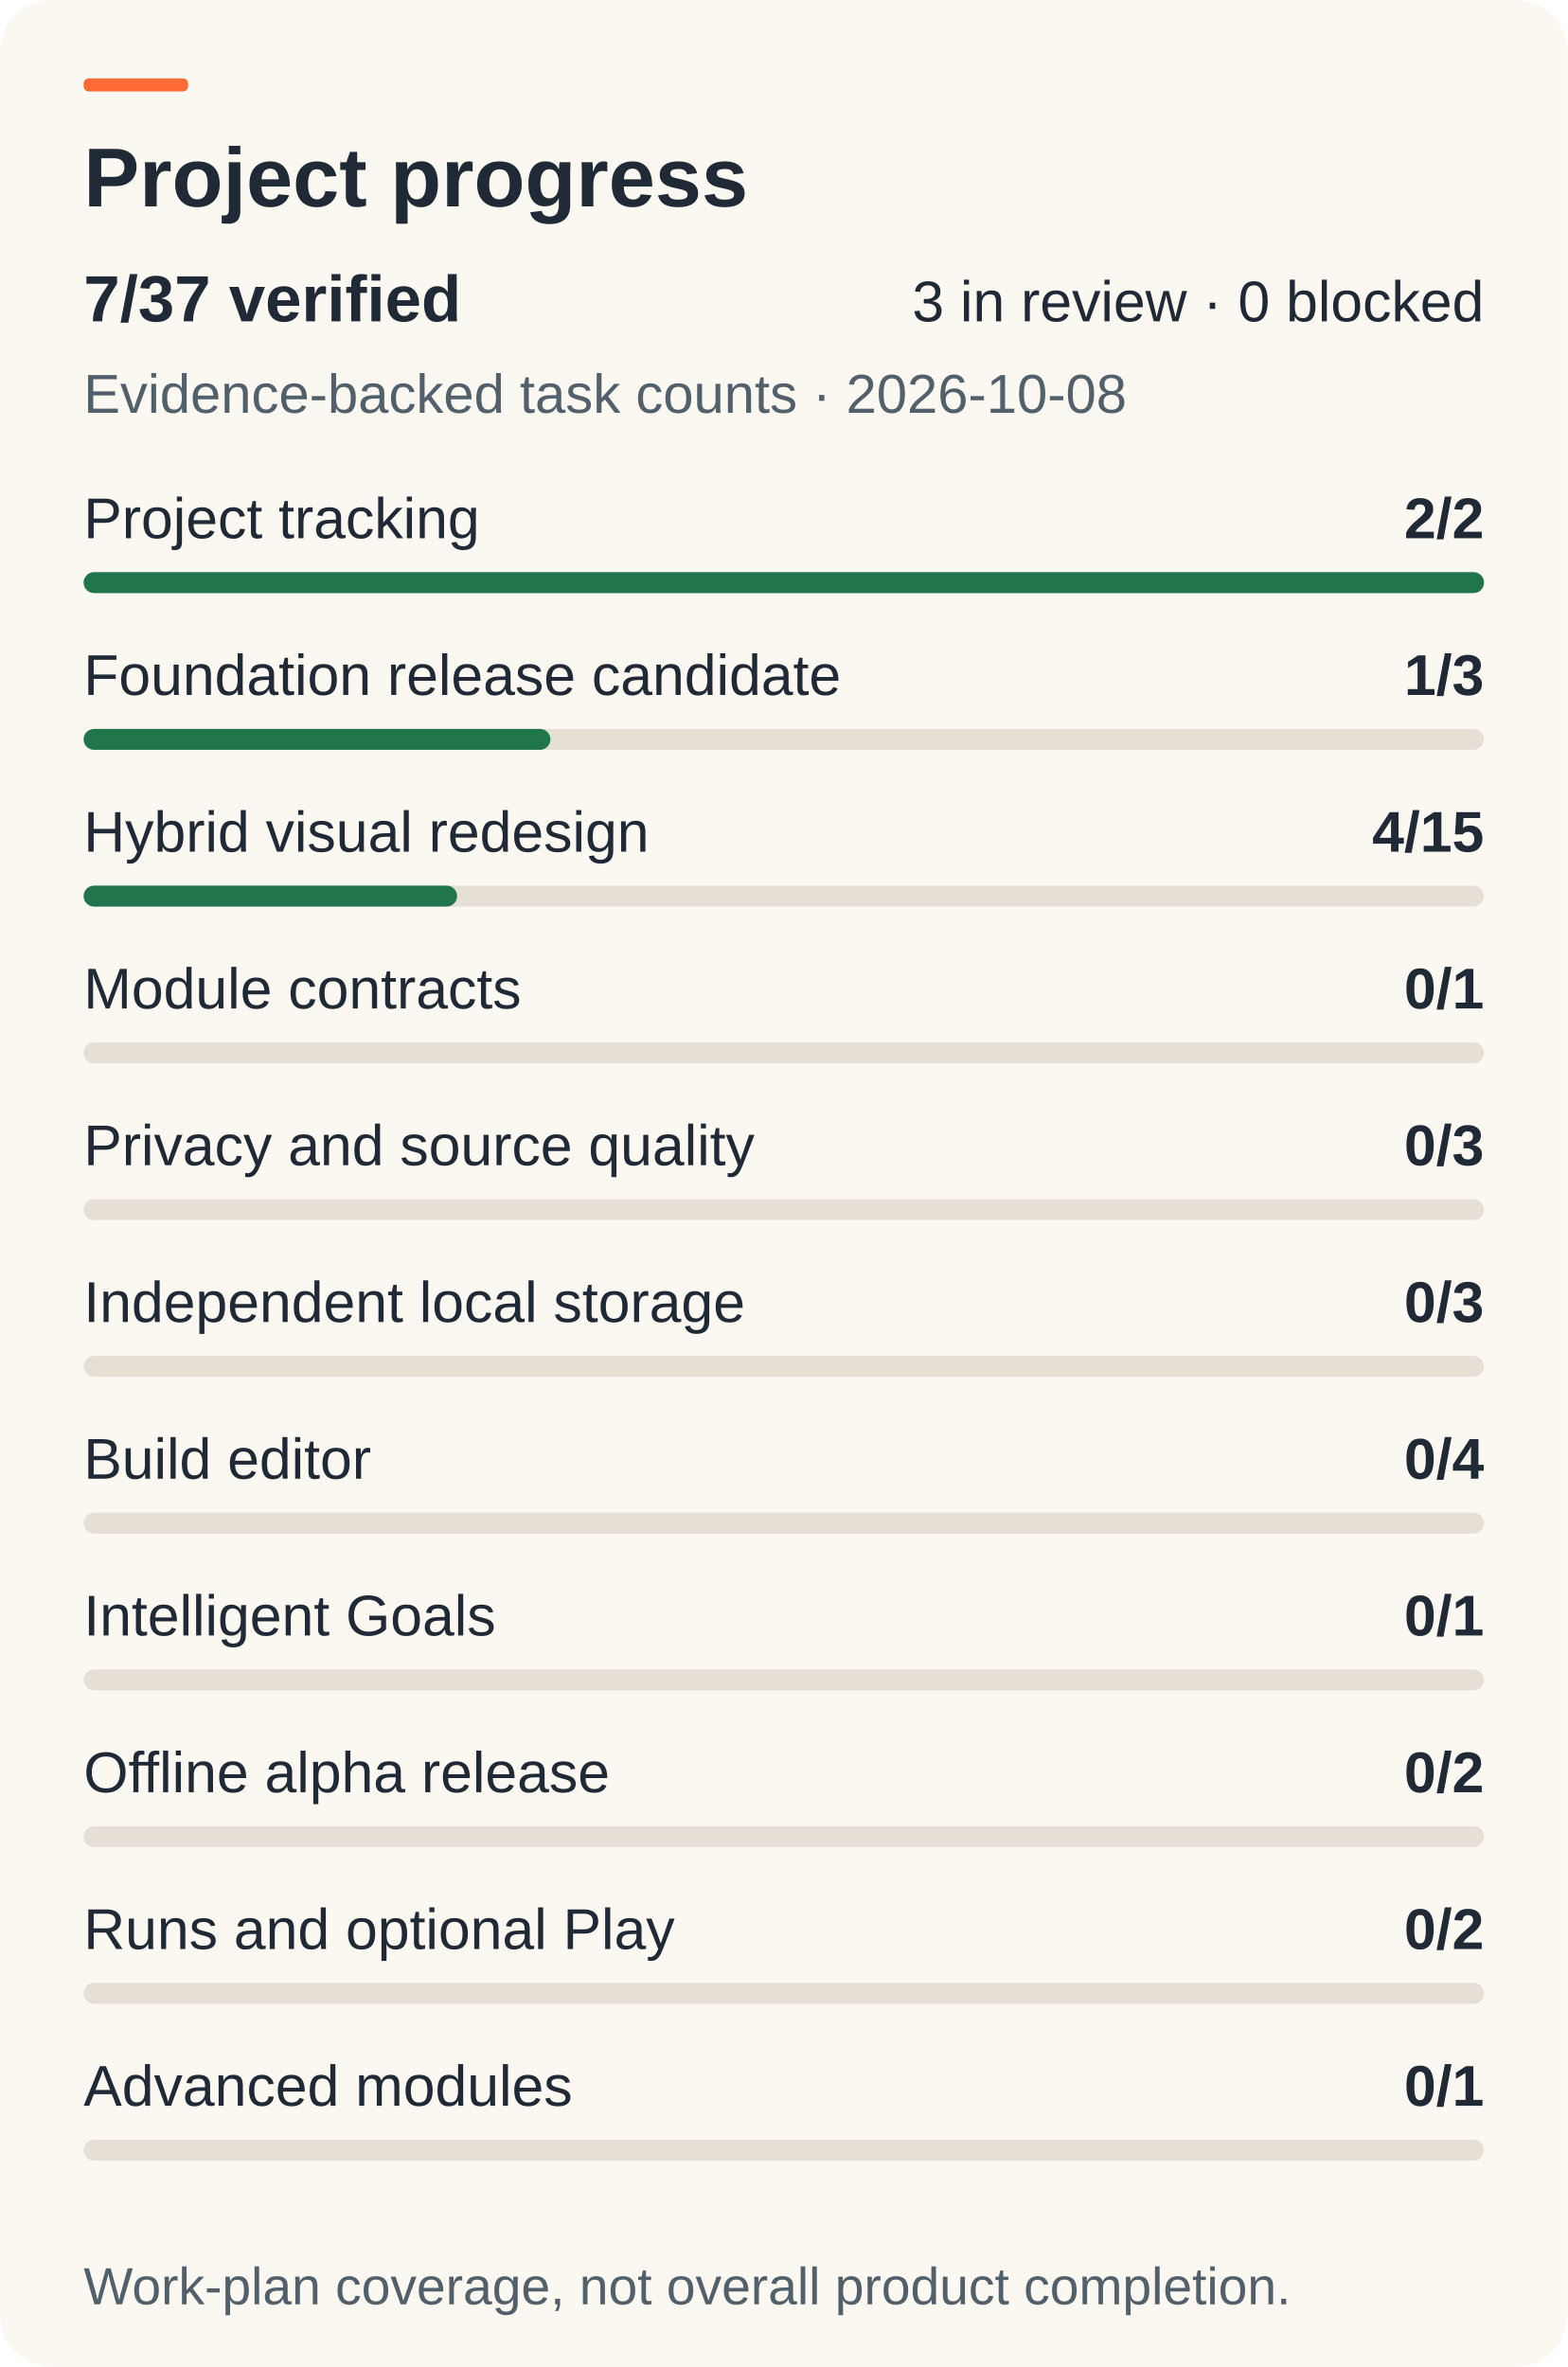
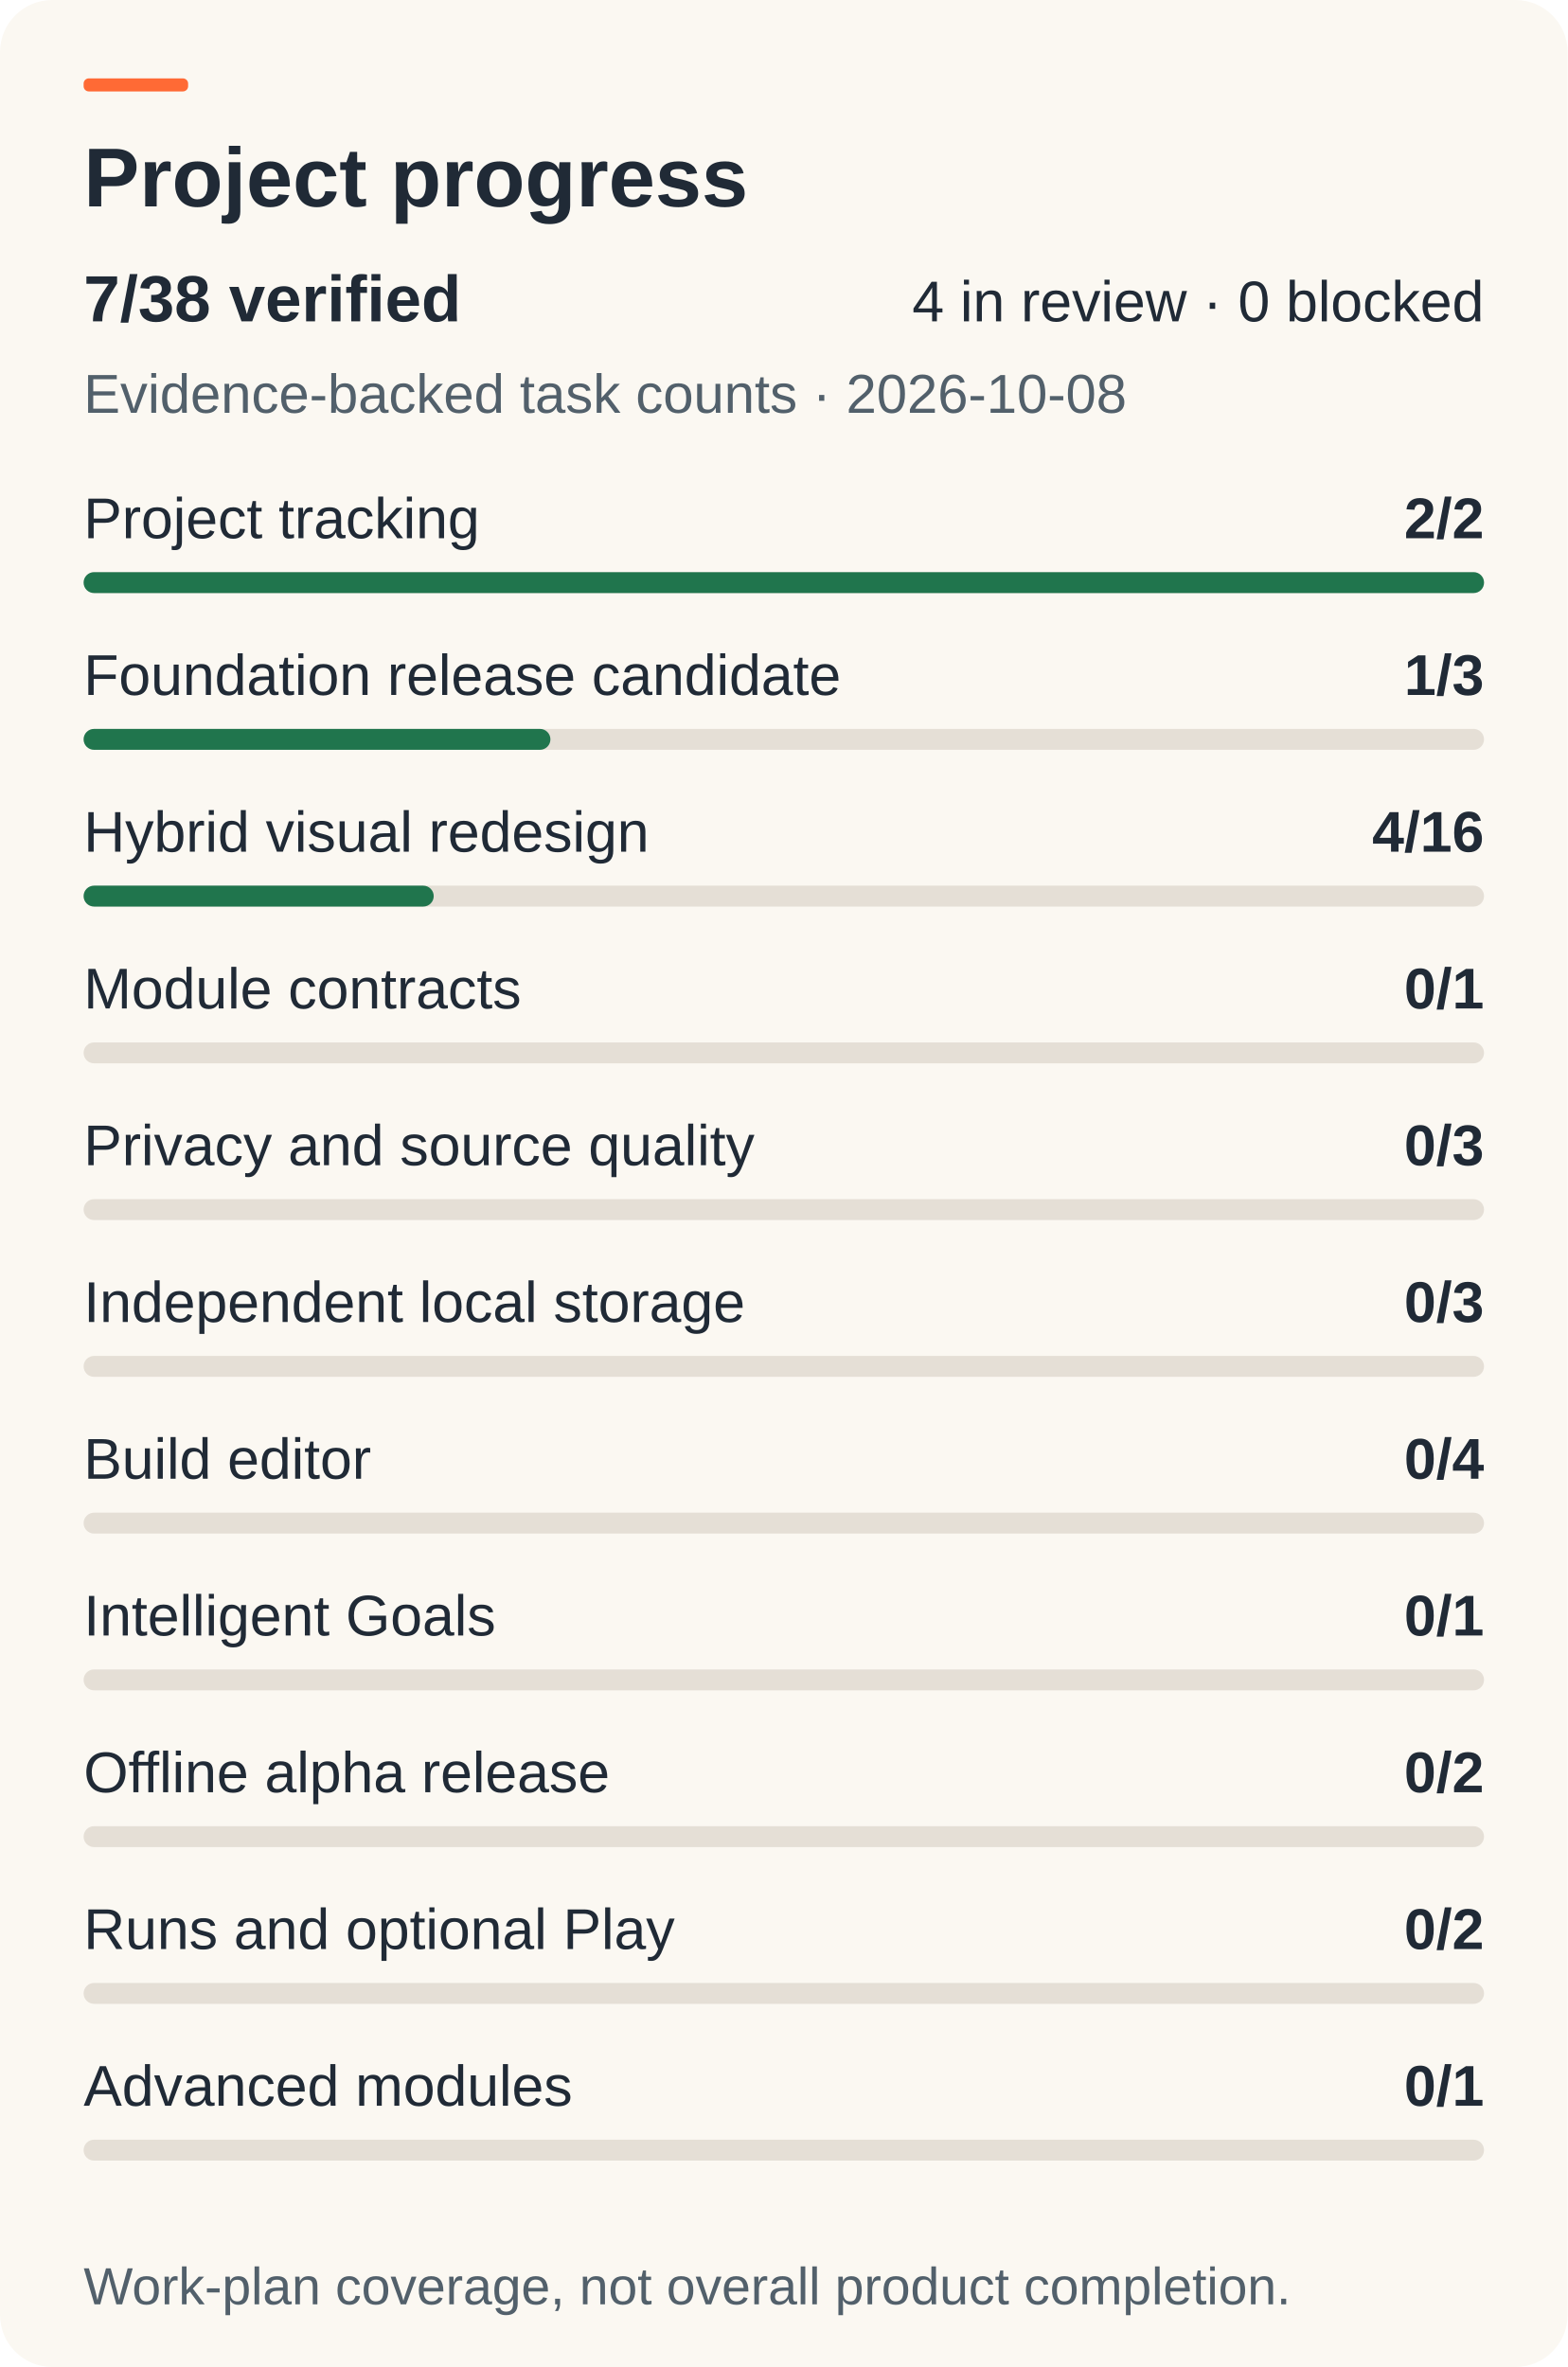
<svg xmlns="http://www.w3.org/2000/svg" width="600" height="906" viewBox="0 0 600 906" role="img" aria-labelledby="title description">
  <rect width="600" height="906" rx="20" fill="#FBF8F2" />
  <g font-family="Arial, sans-serif" fill="#202A36">
    <rect x="32" y="30" width="40" height="5" rx="2" fill="#FF6A35" />
    <text x="32" y="79" font-size="32" font-weight="700">Project progress</text>
-     <text x="32" y="123" font-size="25" font-weight="700">7/37 verified</text>
-     <text x="568" y="123" text-anchor="end" font-size="22">3 in review · 0 blocked</text>
+     <text x="32" y="123" font-size="25" font-weight="700">7/38 verified</text>
+     <text x="568" y="123" text-anchor="end" font-size="22">4 in review · 0 blocked</text>
    <text x="32" y="158" font-size="21" fill="#52606B">Evidence-backed task counts · 2026-10-08</text>
    <text x="32" y="206" font-size="22">Project tracking</text>
    <text x="568" y="206" text-anchor="end" font-size="22" font-weight="700">2/2</text>
    <rect x="32" y="219" width="536" height="8" rx="4" fill="#E5DFD6" />
    <rect x="32" y="219" width="536" height="8" rx="4" fill="#20754D" />
    <text x="32" y="266" font-size="22">Foundation release candidate</text>
    <text x="568" y="266" text-anchor="end" font-size="22" font-weight="700">1/3</text>
    <rect x="32" y="279" width="536" height="8" rx="4" fill="#E5DFD6" />
    <rect x="32" y="279" width="178.667" height="8" rx="4" fill="#20754D" />
    <text x="32" y="326" font-size="22">Hybrid visual redesign</text>
-     <text x="568" y="326" text-anchor="end" font-size="22" font-weight="700">4/15</text>
+     <text x="568" y="326" text-anchor="end" font-size="22" font-weight="700">4/16</text>
    <rect x="32" y="339" width="536" height="8" rx="4" fill="#E5DFD6" />
-     <rect x="32" y="339" width="142.933" height="8" rx="4" fill="#20754D" />
+     <rect x="32" y="339" width="134" height="8" rx="4" fill="#20754D" />
    <text x="32" y="386" font-size="22">Module contracts</text>
    <text x="568" y="386" text-anchor="end" font-size="22" font-weight="700">0/1</text>
    <rect x="32" y="399" width="536" height="8" rx="4" fill="#E5DFD6" />
    <text x="32" y="446" font-size="22">Privacy and source quality</text>
    <text x="568" y="446" text-anchor="end" font-size="22" font-weight="700">0/3</text>
    <rect x="32" y="459" width="536" height="8" rx="4" fill="#E5DFD6" />
    <text x="32" y="506" font-size="22">Independent local storage</text>
    <text x="568" y="506" text-anchor="end" font-size="22" font-weight="700">0/3</text>
    <rect x="32" y="519" width="536" height="8" rx="4" fill="#E5DFD6" />
    <text x="32" y="566" font-size="22">Build editor</text>
    <text x="568" y="566" text-anchor="end" font-size="22" font-weight="700">0/4</text>
    <rect x="32" y="579" width="536" height="8" rx="4" fill="#E5DFD6" />
    <text x="32" y="626" font-size="22">Intelligent Goals</text>
    <text x="568" y="626" text-anchor="end" font-size="22" font-weight="700">0/1</text>
    <rect x="32" y="639" width="536" height="8" rx="4" fill="#E5DFD6" />
    <text x="32" y="686" font-size="22">Offline alpha release</text>
    <text x="568" y="686" text-anchor="end" font-size="22" font-weight="700">0/2</text>
    <rect x="32" y="699" width="536" height="8" rx="4" fill="#E5DFD6" />
    <text x="32" y="746" font-size="22">Runs and optional Play</text>
    <text x="568" y="746" text-anchor="end" font-size="22" font-weight="700">0/2</text>
    <rect x="32" y="759" width="536" height="8" rx="4" fill="#E5DFD6" />
    <text x="32" y="806" font-size="22">Advanced modules</text>
    <text x="568" y="806" text-anchor="end" font-size="22" font-weight="700">0/1</text>
    <rect x="32" y="819" width="536" height="8" rx="4" fill="#E5DFD6" />
    <text x="32" y="882" font-size="20" fill="#52606B">Work-plan coverage, not overall product completion.</text>
  </g>
</svg>
